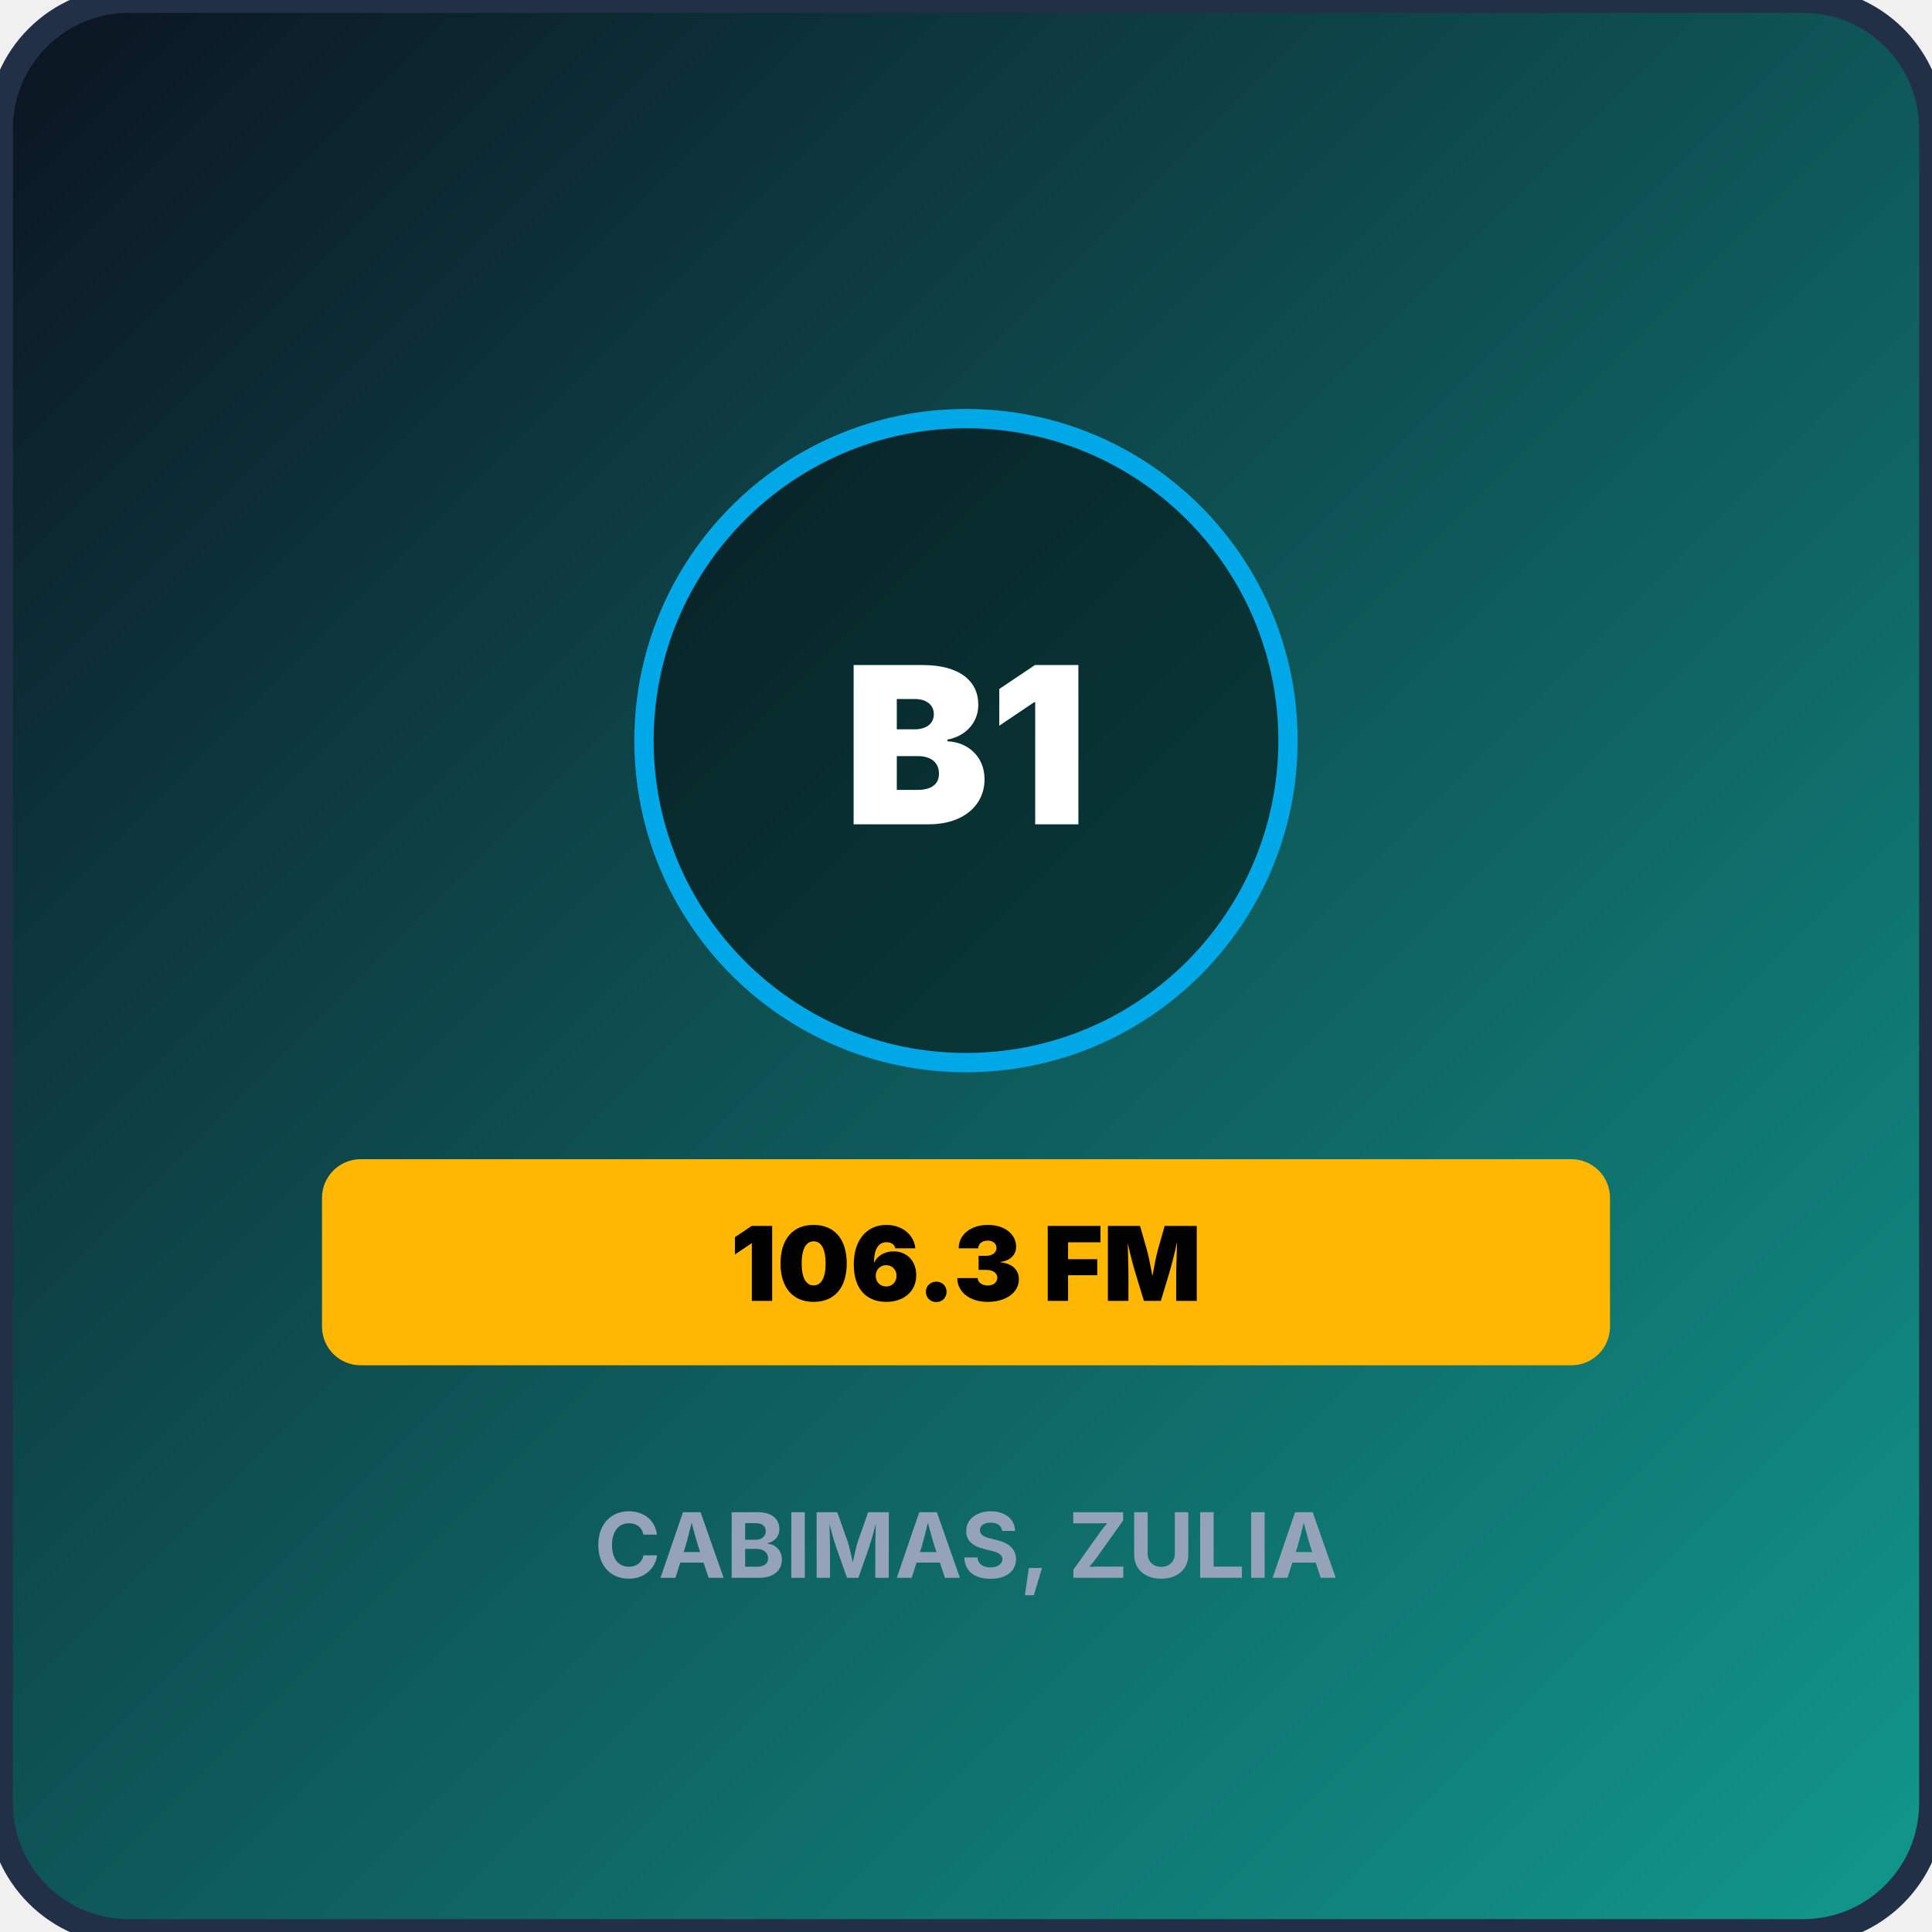
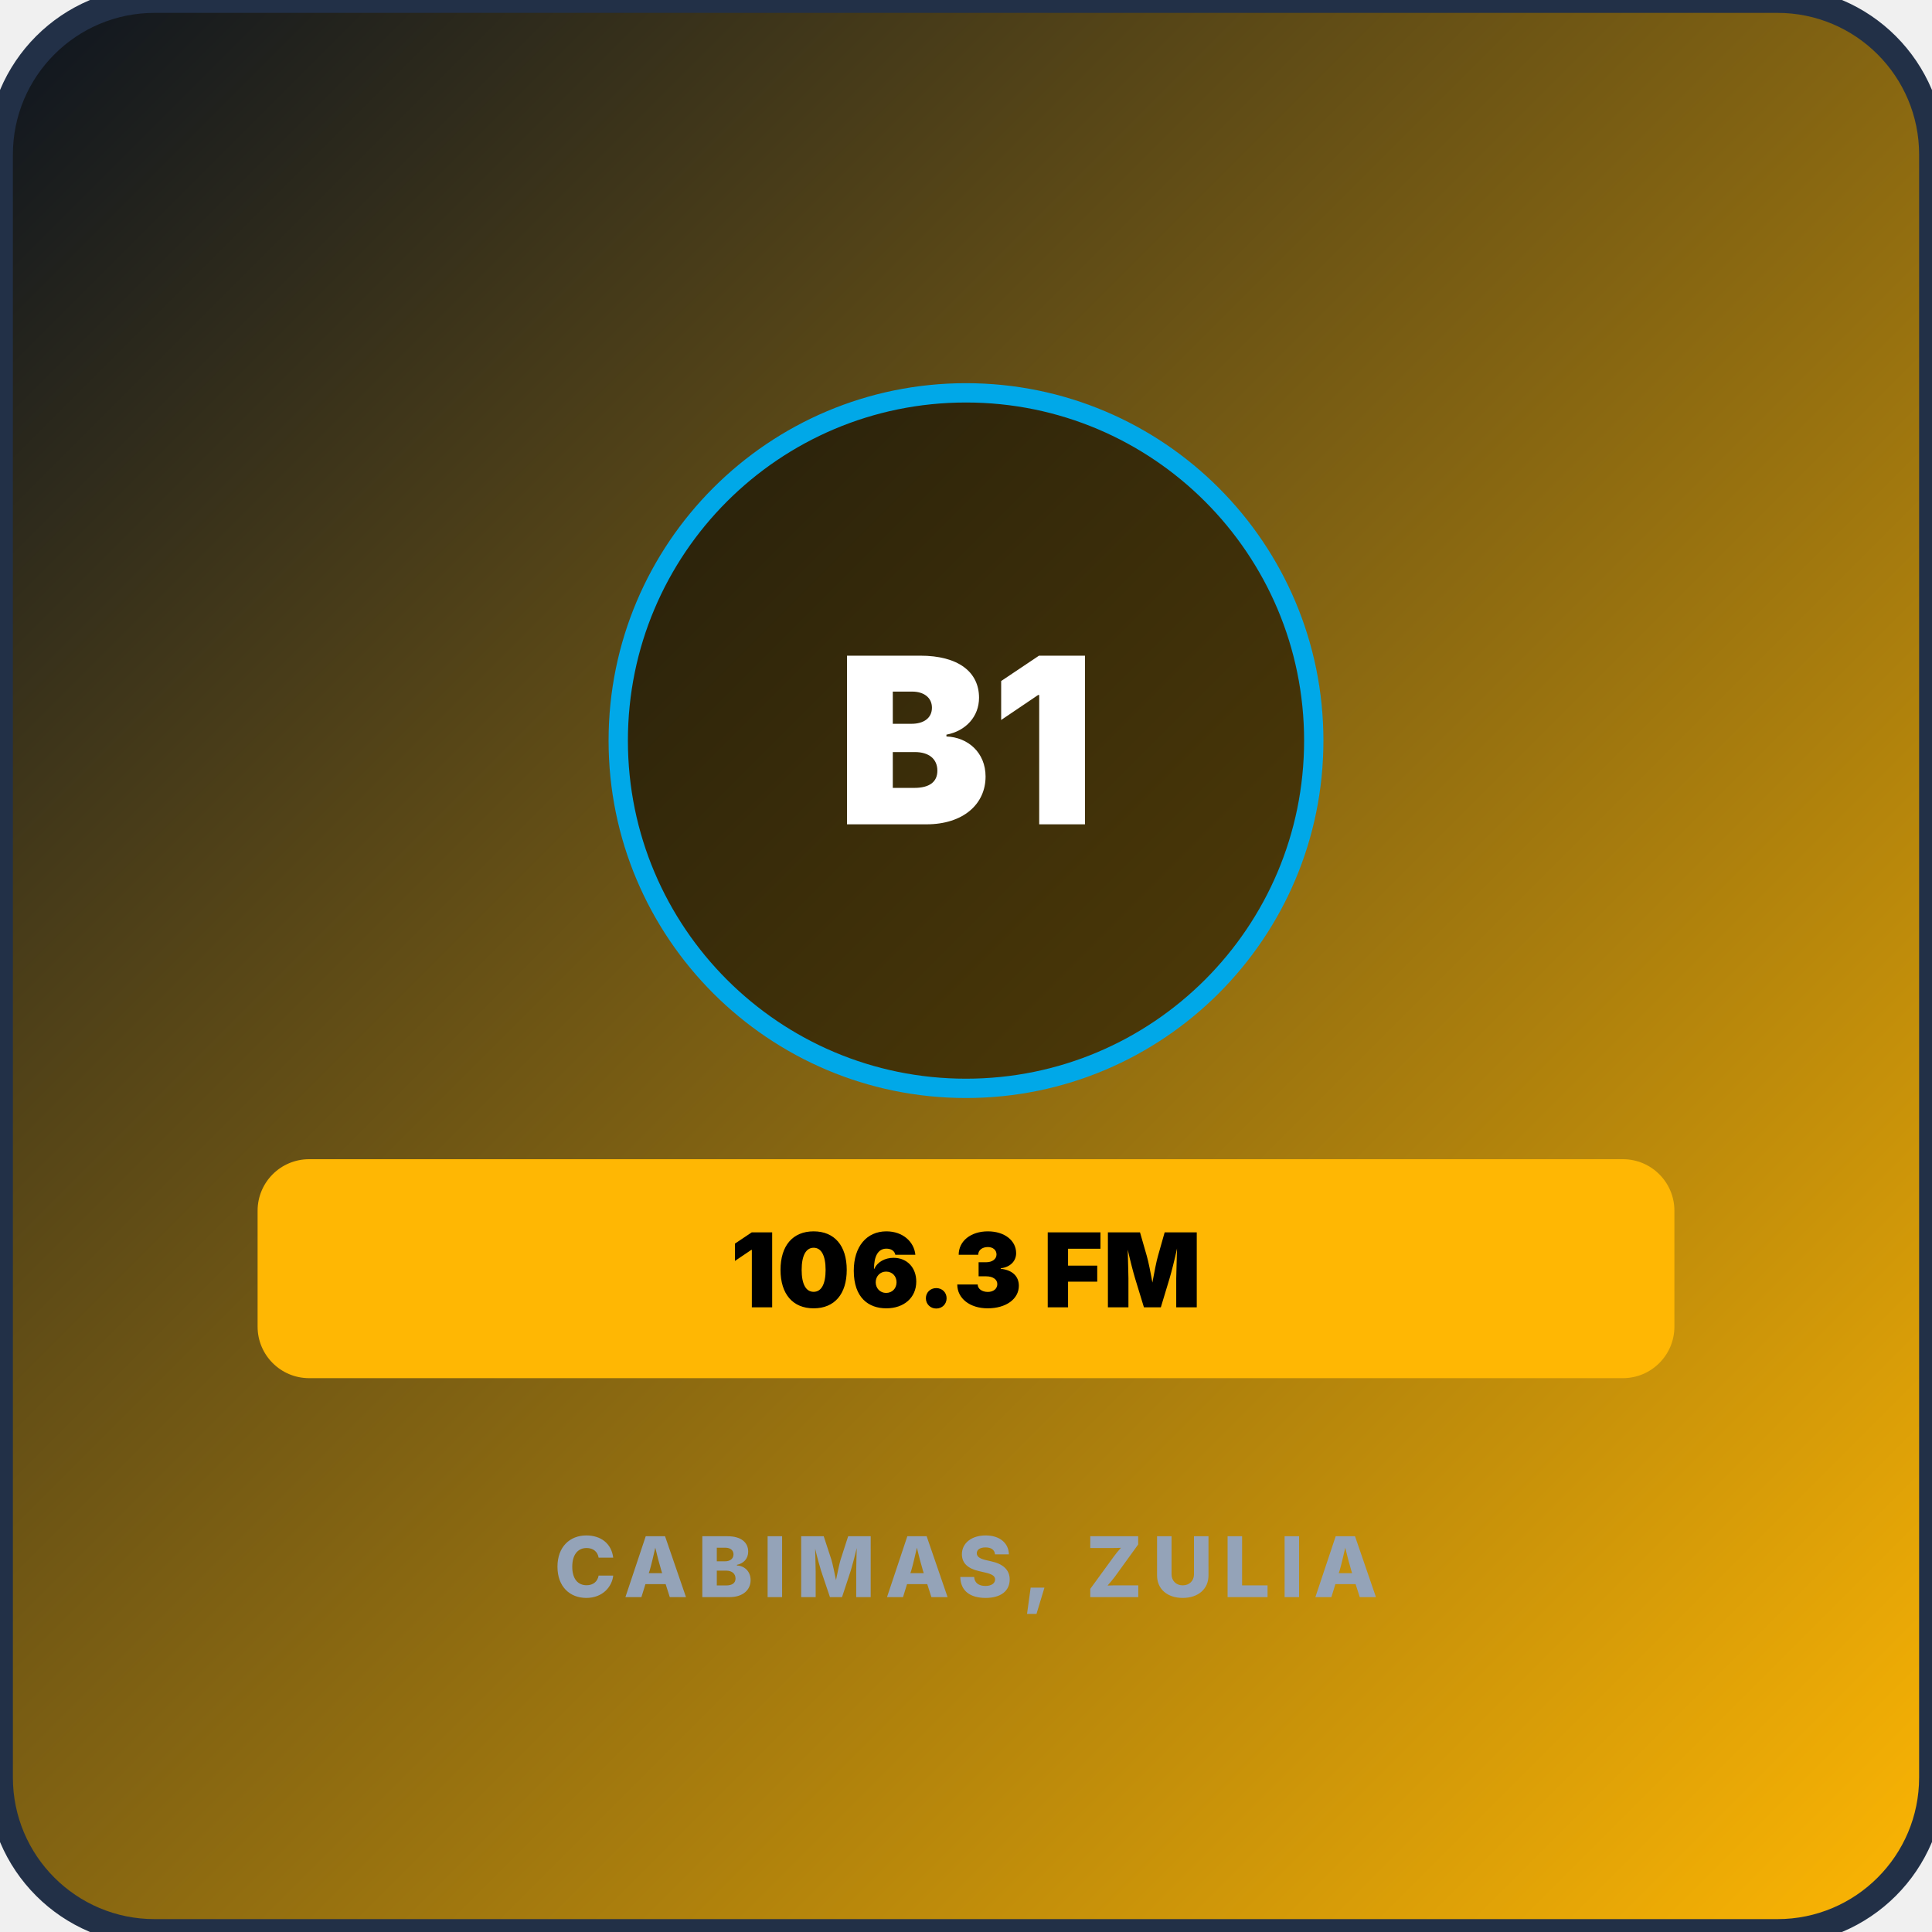
<svg xmlns="http://www.w3.org/2000/svg" viewBox="0 0 300 300" width="300" height="300">
  <defs>
-     <linearGradient id="grad" x1="0%" y1="0%" x2="100%" y2="100%">
+     <linearGradient id="grad_buenisima-1063-fm" x1="0%" y1="0%" x2="100%" y2="100%">
      <stop offset="0%" stop-color="#0b1320" />
-       <stop offset="100%" stop-color="#11998e" />
+       <stop offset="100%" stop-color="#ffb703" />
    </linearGradient>
  </defs>
-   <rect width="300" height="300" rx="20" fill="url(#grad)" stroke="#223047" stroke-width="4" />
-   <circle cx="150" cy="115" r="50" fill="rgba(0,0,0,0.4)" stroke="#00a8e8" stroke-width="3" />
-   <text x="150" y="128" font-family="-apple-system, BlinkMacSystemFont, sans-serif" font-size="34" font-weight="900" fill="#ffffff" text-anchor="middle">B1</text>
-   <rect x="50" y="180" width="200" height="32" rx="6" fill="#ffb703" />
-   <text x="150" y="202" font-family="-apple-system, BlinkMacSystemFont, sans-serif" font-size="16" font-weight="900" fill="#000000" text-anchor="middle">106.3 FM</text>
-   <text x="150" y="245" font-family="-apple-system, BlinkMacSystemFont, sans-serif" font-size="14" font-weight="700" fill="#94a3b8" text-anchor="middle">CABIMAS, ZULIA</text>
+   <rect width="300" height="300" rx="24" fill="url(#grad_buenisima-1063-fm)" stroke="#223047" stroke-width="4" />
+   <circle cx="150" cy="115" r="54" fill="rgba(0,0,0,0.5)" stroke="#00a8e8" stroke-width="3" />
+   <text x="150" y="128" font-family="-apple-system, BlinkMacSystemFont, sans-serif" font-size="36" font-weight="900" fill="#ffffff" text-anchor="middle">B1</text>
+   <rect x="40" y="180" width="220" height="34" rx="8" fill="#ffb703" />
+   <text x="150" y="203" font-family="-apple-system, BlinkMacSystemFont, sans-serif" font-size="16" font-weight="900" fill="#000000" text-anchor="middle">106.3 FM</text>
+   <text x="150" y="248" font-family="-apple-system, BlinkMacSystemFont, sans-serif" font-size="13" font-weight="800" fill="#94a3b8" letter-spacing="1.5" text-anchor="middle">CABIMAS, ZULIA</text>
</svg>
